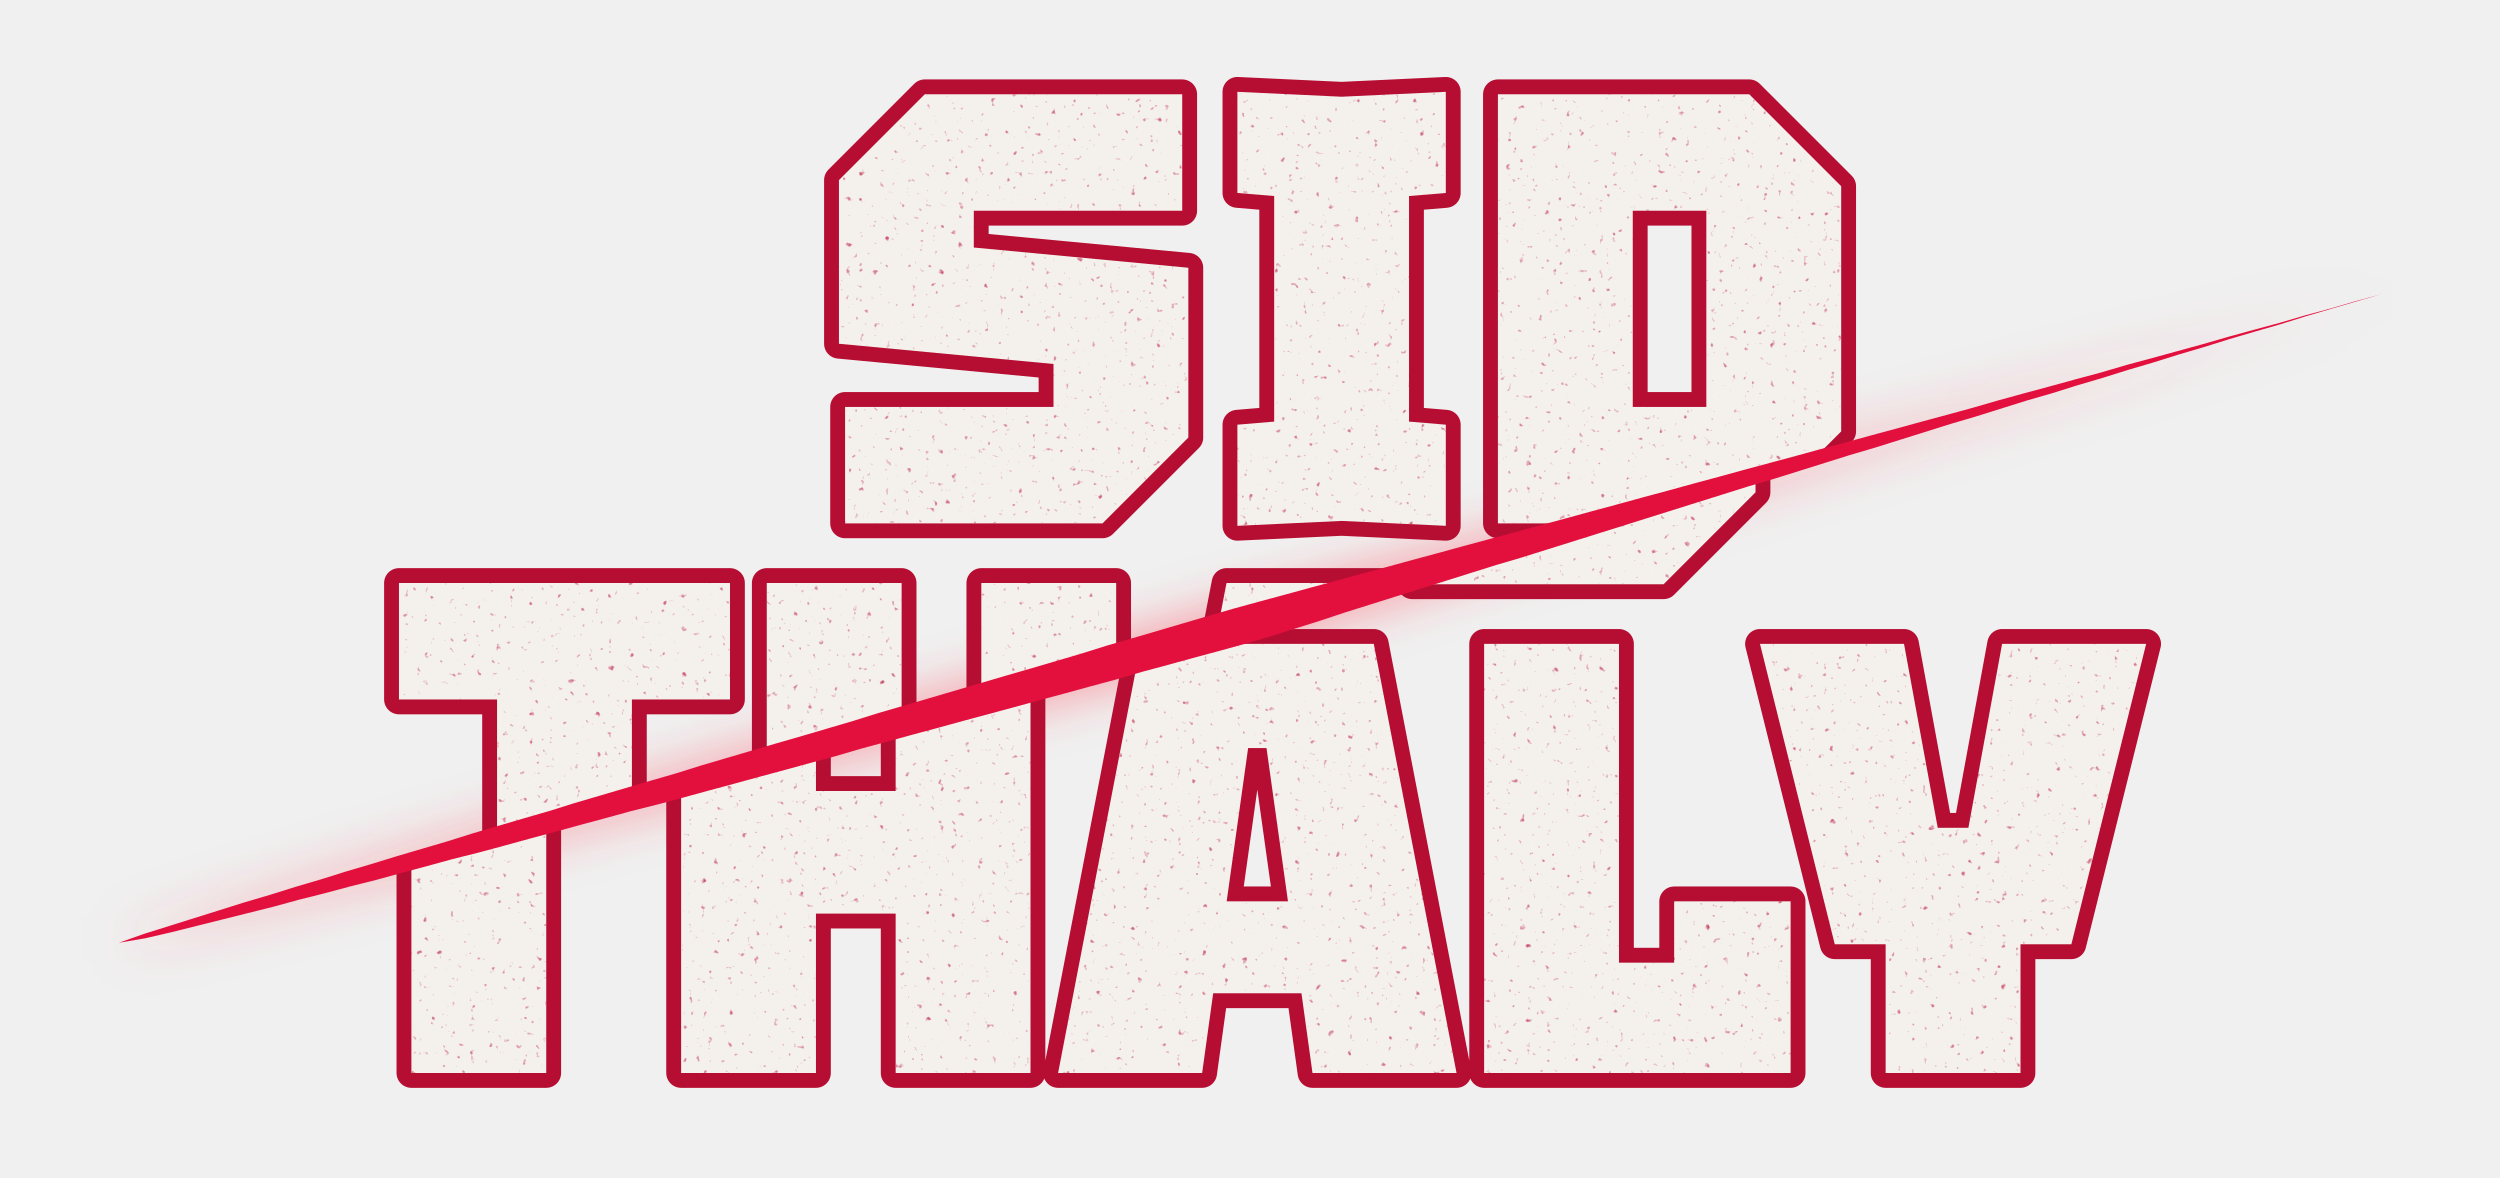
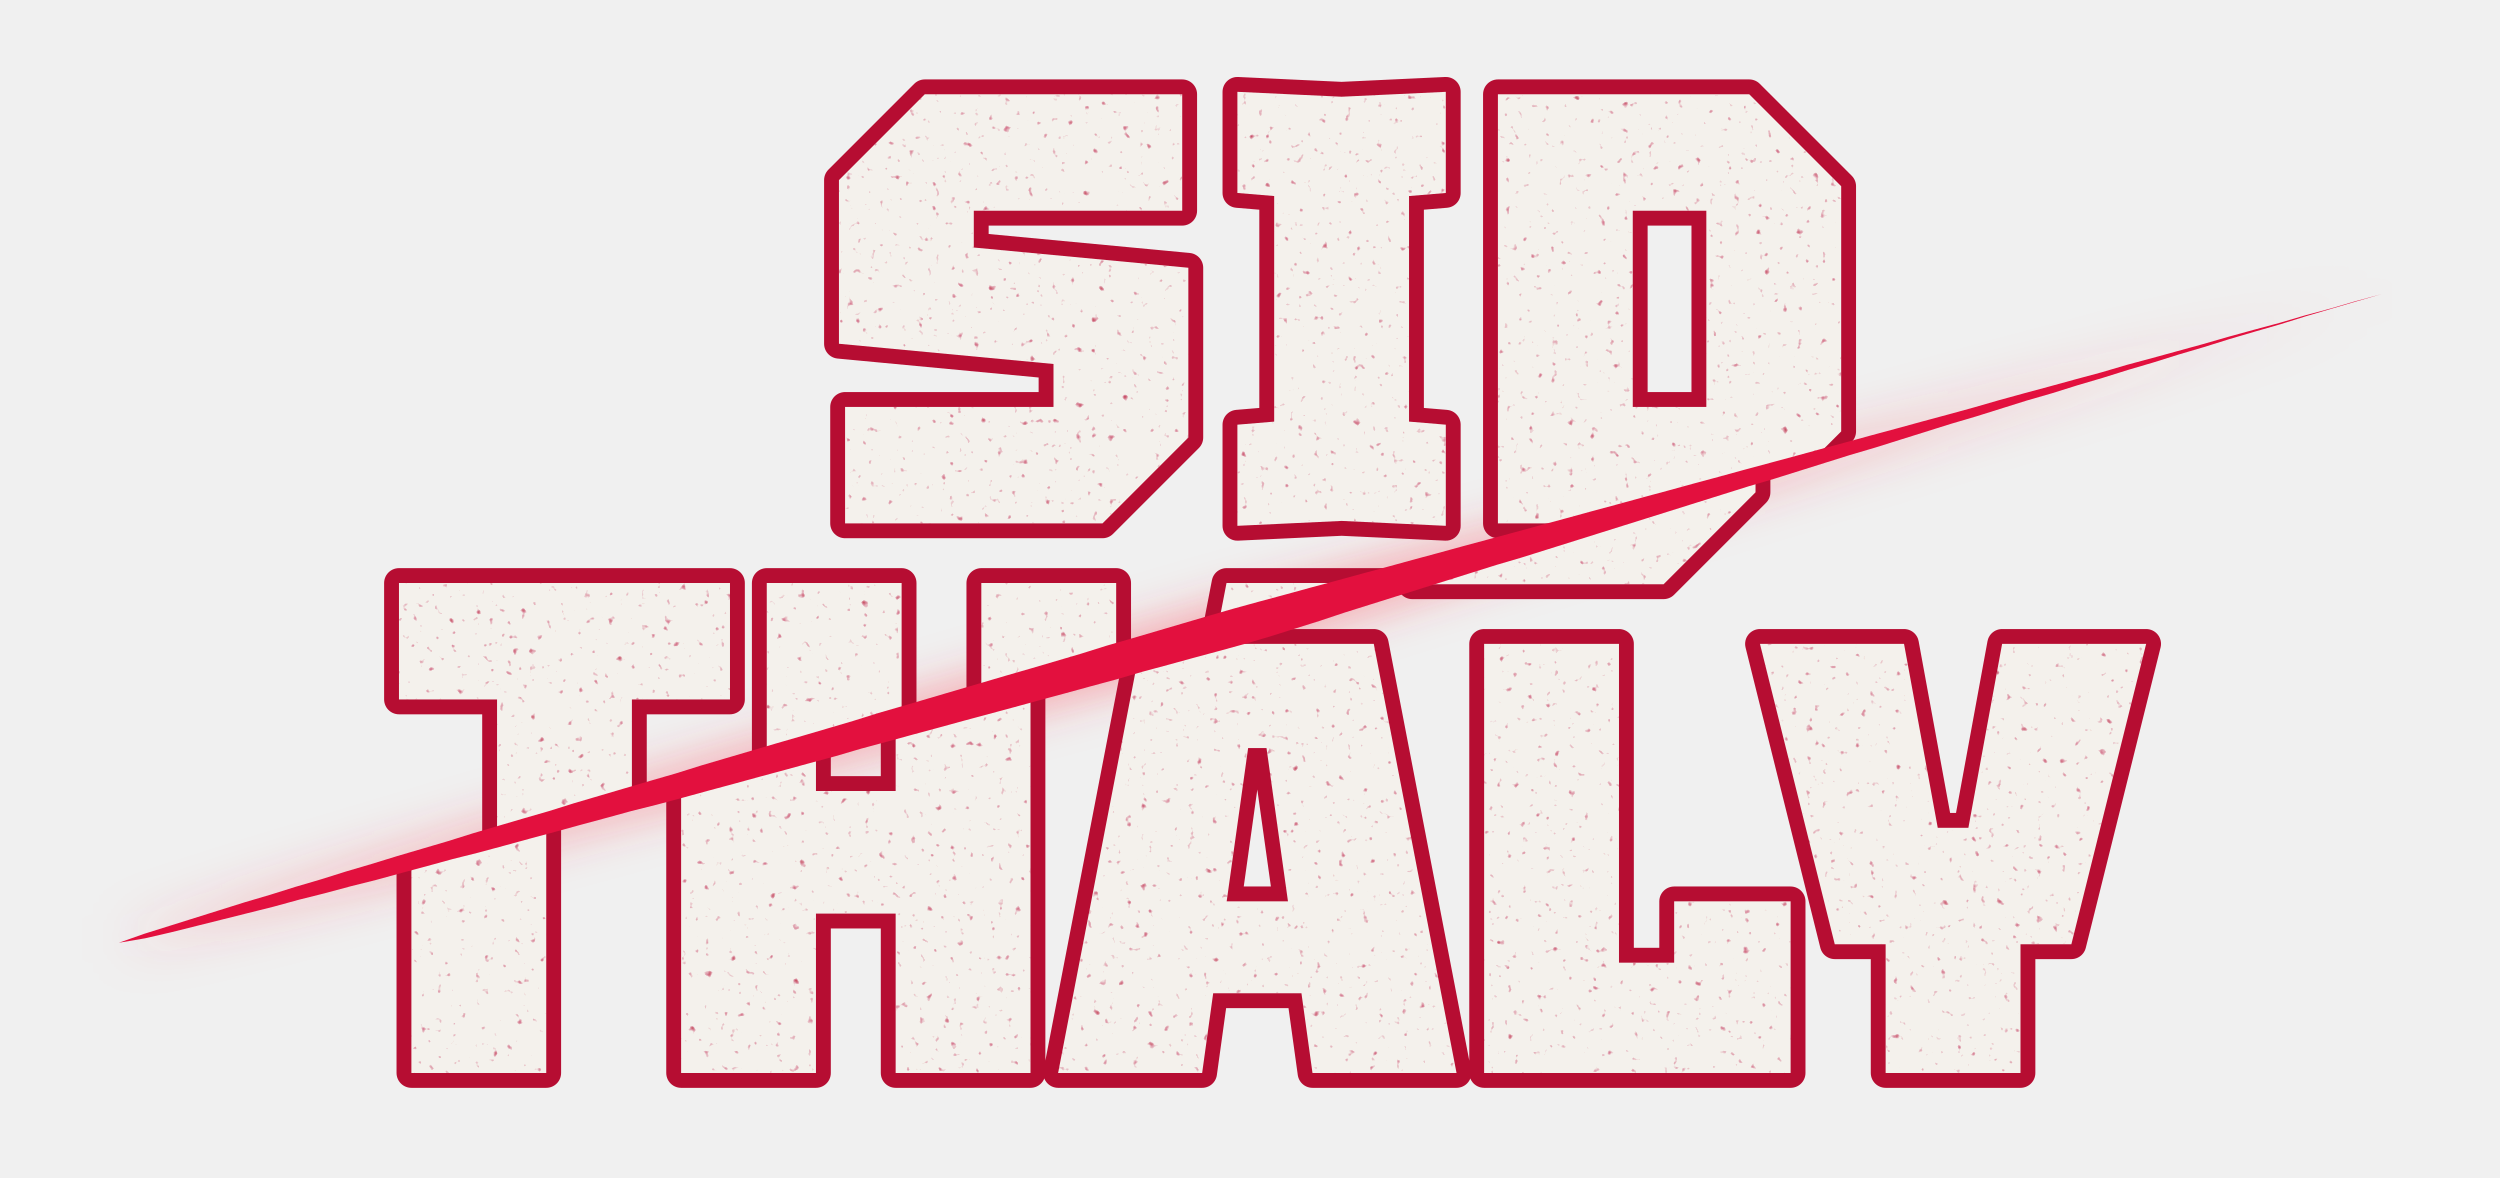
<svg xmlns="http://www.w3.org/2000/svg" viewBox="79.5 103.1 504.9 237.8" role="img" aria-label="Sid Thaly">
  <defs>
    <filter id="dta" x="-5%" y="-5%" width="110%" height="110%">
-       <feTurbulence type="fractalNoise" baseFrequency="0.75" numOctaves="2" seed="3" result="n" />
+       <feTurbulence type="fractalNoise" baseFrequency="0.625" numOctaves="2" seed="3" result="n" />
      <feColorMatrix in="n" type="matrix" values="0 0 0 0 0  0 0 0 0 0  0 0 0 0 0  3.2 0 0 0 -2.236" result="m" />
      <feFlood flood-color="#B60D32" result="c" />
      <feComposite in="c" in2="m" operator="in" result="cd" />
      <feComposite in="cd" in2="SourceAlpha" operator="in" />
    </filter>
    <clipPath id="haa">
      <path d="M-761.6 541.6L1425.6 -85.6L1177.5 -950.7L-1009.7 -323.6Z" />
    </clipPath>
    <clipPath id="hba">
      <path d="M-761.6 541.6L1425.6 -85.6L1673.7 779.6L-513.5 1406.7Z" />
    </clipPath>
    <filter id="bga" x="-10%" y="-300%" width="120%" height="700%">
      <feGaussianBlur stdDeviation="5" />
    </filter>
  </defs>
  <path d="M103.5 293.5L108.8 292.6L114.0 291.4L119.2 290.1L124.4 288.8L129.6 287.5L134.8 286.2L139.9 284.8L145.1 283.5L150.3 282.1L155.5 280.8L160.6 279.4L165.8 278.0L170.9 276.6L176.1 275.3L181.3 273.9L186.4 272.5L191.6 271.1L196.7 269.7L201.9 268.3L207.0 266.9L212.2 265.6L217.4 264.2L222.5 262.8L227.7 261.4L232.8 260.0L238.0 258.6L243.1 257.2L248.3 255.8L253.4 254.3L258.6 252.9L263.7 251.5L268.9 250.1L274.0 248.7L279.2 247.3L284.4 245.9L289.5 244.5L294.7 243.1L299.8 241.7L305.0 240.3L310.1 238.8L315.3 237.4L320.4 236.0L325.6 234.6L330.7 233.2L335.8 231.7L340.9 230.1L346.0 228.5L351.1 226.8L356.2 225.2L361.3 223.6L366.4 222.0L371.5 220.4L376.6 218.8L381.7 217.2L386.8 215.7L391.9 214.1L397.0 212.5L402.1 210.9L407.2 209.3L412.3 207.7L417.4 206.1L422.5 204.5L427.6 202.9L432.7 201.3L437.8 199.8L442.9 198.2L448.0 196.6L453.1 195.0L458.2 193.5L463.3 191.9L468.4 190.3L473.5 188.7L478.6 187.2L483.7 185.6L488.8 184.0L494.0 182.5L499.1 180.9L504.2 179.4L509.3 177.8L514.4 176.3L519.5 174.7L524.6 173.2L529.7 171.6L534.8 170.1L540.0 168.6L545.1 167.0L550.2 165.5L555.3 164.0L560.5 162.5L560.5 162.5L555.3 163.9L550.2 165.4L545.0 166.8L539.9 168.3L534.7 169.7L529.6 171.1L524.4 172.6L519.3 174.0L514.2 175.4L509.0 176.8L503.9 178.3L498.7 179.7L493.6 181.1L488.4 182.5L483.3 183.9L478.1 185.4L473.0 186.8L467.8 188.2L462.7 189.6L457.5 191.0L452.4 192.4L447.2 193.8L442.1 195.2L436.9 196.6L431.7 198.0L426.6 199.4L421.4 200.8L416.3 202.2L411.1 203.6L406.0 205.0L400.8 206.4L395.7 207.8L390.5 209.2L385.4 210.6L380.2 212.0L375.0 213.4L369.9 214.8L364.7 216.2L359.6 217.6L354.4 219.0L349.3 220.4L344.1 221.8L339.0 223.2L333.8 224.6L328.7 226.0L323.5 227.5L318.4 229.0L313.3 230.5L308.2 232.0L303.0 233.5L297.9 235.1L292.8 236.6L287.7 238.1L282.5 239.6L277.4 241.1L272.3 242.6L267.2 244.1L262.1 245.6L256.9 247.1L251.8 248.7L246.7 250.2L241.6 251.7L236.4 253.2L231.3 254.7L226.2 256.2L221.1 257.7L216.0 259.3L210.8 260.8L205.7 262.3L200.6 263.8L195.5 265.3L190.4 266.9L185.2 268.4L180.1 269.9L175.0 271.4L169.9 273.0L164.8 274.5L159.7 276.0L154.5 277.6L149.4 279.1L144.3 280.7L139.2 282.2L134.1 283.8L129.0 285.3L123.9 286.9L118.8 288.5L113.7 290.1L108.6 291.7L103.5 293.5Z" fill="#FF2D43" opacity=".55" filter="url(#bga)" />
  <g clip-path="url(#hba)">
    <g transform="translate(0.8 2.9)">
      <path d="M232.071 218.2V194.678H274.163V186.012L230.833 181.927V148.872L248.165 131.54H300.161V155.062H258.069V162.49L301.399 166.575V200.868L284.067 218.2ZM311.303 218.695V198.268L318.731 197.649V152.091L311.303 151.472V131.045L332.349 132.035L353.395 131.045V151.472L345.967 152.091V197.649L353.395 198.268V218.695L332.349 217.705ZM391.154 194.678H406.01V155.062H391.154ZM363.918 218.2V131.54H414.676L433.246 150.11V199.63L414.676 218.2Z" stroke="#B60D32" stroke-width="6" stroke-linejoin="round" paint-order="stroke" fill="#F4F1EC" />
      <path d="M161.784 316.9V253.762H141.976V230.24H208.828V253.762H189.02V316.9ZM216.256 316.9V230.24H243.492V259.952H259.586V230.24H286.822V316.9H259.586V284.712H243.492V316.9ZM292.393 316.9 309.106 230.24H356.15L372.863 316.9H343.77L341.542 300.806H323.714L321.486 316.9ZM326.438 282.236H338.818L334.485 251.286H330.771ZM378.434 316.9V230.24H405.67V294.616H416.812V282.236H440.334V316.9ZM459.523 316.9V290.902H449.248L434.144 230.24H463.237L470.046 267.38H476.236L483.045 230.24H512.138L497.034 290.902H486.759V316.9Z" stroke="#B60D32" stroke-width="6" stroke-linejoin="round" paint-order="stroke" fill="#F4F1EC" />
      <g filter="url(#dta)">
        <path d="M232.071 218.2V194.678H274.163V186.012L230.833 181.927V148.872L248.165 131.54H300.161V155.062H258.069V162.49L301.399 166.575V200.868L284.067 218.2ZM311.303 218.695V198.268L318.731 197.649V152.091L311.303 151.472V131.045L332.349 132.035L353.395 131.045V151.472L345.967 152.091V197.649L353.395 198.268V218.695L332.349 217.705ZM391.154 194.678H406.01V155.062H391.154ZM363.918 218.2V131.54H414.676L433.246 150.11V199.63L414.676 218.2Z" fill="#fff" />
        <path d="M161.784 316.9V253.762H141.976V230.24H208.828V253.762H189.02V316.9ZM216.256 316.9V230.24H243.492V259.952H259.586V230.24H286.822V316.9H259.586V284.712H243.492V316.9ZM292.393 316.9 309.106 230.24H356.15L372.863 316.9H343.77L341.542 300.806H323.714L321.486 316.9ZM326.438 282.236H338.818L334.485 251.286H330.771ZM378.434 316.9V230.24H405.67V294.616H416.812V282.236H440.334V316.9ZM459.523 316.9V290.902H449.248L434.144 230.24H463.237L470.046 267.38H476.236L483.045 230.24H512.138L497.034 290.902H486.759V316.9Z" fill="#fff" />
      </g>
    </g>
  </g>
  <g clip-path="url(#haa)">
    <g transform="translate(18.1 -9.4)">
      <path d="M232.071 218.2V194.678H274.163V186.012L230.833 181.927V148.872L248.165 131.54H300.161V155.062H258.069V162.49L301.399 166.575V200.868L284.067 218.2ZM311.303 218.695V198.268L318.731 197.649V152.091L311.303 151.472V131.045L332.349 132.035L353.395 131.045V151.472L345.967 152.091V197.649L353.395 198.268V218.695L332.349 217.705ZM391.154 194.678H406.01V155.062H391.154ZM363.918 218.2V131.54H414.676L433.246 150.11V199.63L414.676 218.2Z" stroke="#B60D32" stroke-width="6" stroke-linejoin="round" paint-order="stroke" fill="#F4F1EC" />
      <path d="M161.784 316.9V253.762H141.976V230.24H208.828V253.762H189.02V316.9ZM216.256 316.9V230.24H243.492V259.952H259.586V230.24H286.822V316.9H259.586V284.712H243.492V316.9ZM292.393 316.9 309.106 230.24H356.15L372.863 316.9H343.77L341.542 300.806H323.714L321.486 316.9ZM326.438 282.236H338.818L334.485 251.286H330.771ZM378.434 316.9V230.24H405.67V294.616H416.812V282.236H440.334V316.9ZM459.523 316.9V290.902H449.248L434.144 230.24H463.237L470.046 267.38H476.236L483.045 230.24H512.138L497.034 290.902H486.759V316.9Z" stroke="#B60D32" stroke-width="6" stroke-linejoin="round" paint-order="stroke" fill="#F4F1EC" />
      <g filter="url(#dta)">
        <path d="M232.071 218.2V194.678H274.163V186.012L230.833 181.927V148.872L248.165 131.54H300.161V155.062H258.069V162.49L301.399 166.575V200.868L284.067 218.2ZM311.303 218.695V198.268L318.731 197.649V152.091L311.303 151.472V131.045L332.349 132.035L353.395 131.045V151.472L345.967 152.091V197.649L353.395 198.268V218.695L332.349 217.705ZM391.154 194.678H406.01V155.062H391.154ZM363.918 218.2V131.54H414.676L433.246 150.11V199.63L414.676 218.2Z" fill="#fff" />
        <path d="M161.784 316.9V253.762H141.976V230.24H208.828V253.762H189.02V316.9ZM216.256 316.9V230.24H243.492V259.952H259.586V230.24H286.822V316.9H259.586V284.712H243.492V316.9ZM292.393 316.9 309.106 230.24H356.15L372.863 316.9H343.77L341.542 300.806H323.714L321.486 316.9ZM326.438 282.236H338.818L334.485 251.286H330.771ZM378.434 316.9V230.24H405.67V294.616H416.812V282.236H440.334V316.9ZM459.523 316.9V290.902H449.248L434.144 230.24H463.237L470.046 267.38H476.236L483.045 230.24H512.138L497.034 290.902H486.759V316.9Z" fill="#fff" />
      </g>
    </g>
  </g>
  <path d="M103.5 293.5L108.8 292.6L114.0 291.4L119.2 290.1L124.4 288.8L129.6 287.5L134.8 286.2L139.9 284.8L145.1 283.5L150.3 282.1L155.5 280.8L160.6 279.4L165.8 278.0L170.9 276.6L176.1 275.3L181.3 273.9L186.4 272.5L191.6 271.1L196.7 269.7L201.9 268.3L207.0 266.9L212.2 265.6L217.4 264.2L222.5 262.8L227.7 261.4L232.8 260.0L238.0 258.6L243.1 257.2L248.3 255.8L253.4 254.3L258.6 252.9L263.7 251.5L268.9 250.1L274.0 248.7L279.2 247.3L284.4 245.9L289.5 244.5L294.7 243.1L299.8 241.7L305.0 240.3L310.1 238.8L315.3 237.4L320.4 236.0L325.6 234.6L330.7 233.2L335.8 231.7L340.9 230.1L346.0 228.5L351.1 226.8L356.2 225.2L361.3 223.6L366.4 222.0L371.5 220.4L376.6 218.8L381.7 217.2L386.8 215.7L391.9 214.1L397.0 212.5L402.1 210.9L407.2 209.3L412.3 207.7L417.4 206.1L422.5 204.5L427.6 202.9L432.7 201.3L437.8 199.8L442.9 198.2L448.0 196.6L453.1 195.0L458.2 193.5L463.3 191.9L468.4 190.3L473.5 188.7L478.6 187.2L483.7 185.6L488.8 184.0L494.0 182.5L499.1 180.9L504.2 179.4L509.3 177.8L514.4 176.3L519.5 174.7L524.6 173.2L529.7 171.6L534.8 170.1L540.0 168.6L545.1 167.0L550.2 165.5L555.3 164.0L560.5 162.5L560.5 162.5L555.3 163.9L550.2 165.4L545.0 166.8L539.9 168.3L534.7 169.7L529.6 171.1L524.4 172.6L519.3 174.0L514.2 175.4L509.0 176.8L503.9 178.3L498.7 179.7L493.6 181.1L488.4 182.5L483.3 183.9L478.1 185.4L473.0 186.8L467.8 188.2L462.7 189.6L457.5 191.0L452.4 192.4L447.2 193.8L442.1 195.2L436.9 196.6L431.7 198.0L426.6 199.4L421.4 200.8L416.3 202.2L411.1 203.6L406.0 205.0L400.8 206.4L395.7 207.8L390.5 209.2L385.4 210.6L380.2 212.0L375.0 213.4L369.9 214.8L364.7 216.2L359.6 217.6L354.4 219.0L349.3 220.4L344.1 221.8L339.0 223.2L333.8 224.6L328.7 226.0L323.5 227.5L318.4 229.0L313.3 230.5L308.2 232.0L303.0 233.5L297.9 235.1L292.8 236.6L287.7 238.1L282.5 239.6L277.4 241.1L272.3 242.6L267.2 244.1L262.1 245.6L256.9 247.1L251.8 248.7L246.7 250.2L241.6 251.7L236.4 253.2L231.3 254.7L226.2 256.2L221.1 257.7L216.0 259.3L210.8 260.8L205.7 262.3L200.6 263.8L195.5 265.3L190.4 266.9L185.2 268.4L180.1 269.9L175.0 271.4L169.9 273.0L164.8 274.5L159.7 276.0L154.5 277.6L149.4 279.1L144.3 280.7L139.2 282.2L134.1 283.8L129.0 285.3L123.9 286.9L118.8 288.5L113.7 290.1L108.6 291.7L103.5 293.5Z" fill="#E3103E" />
</svg>
